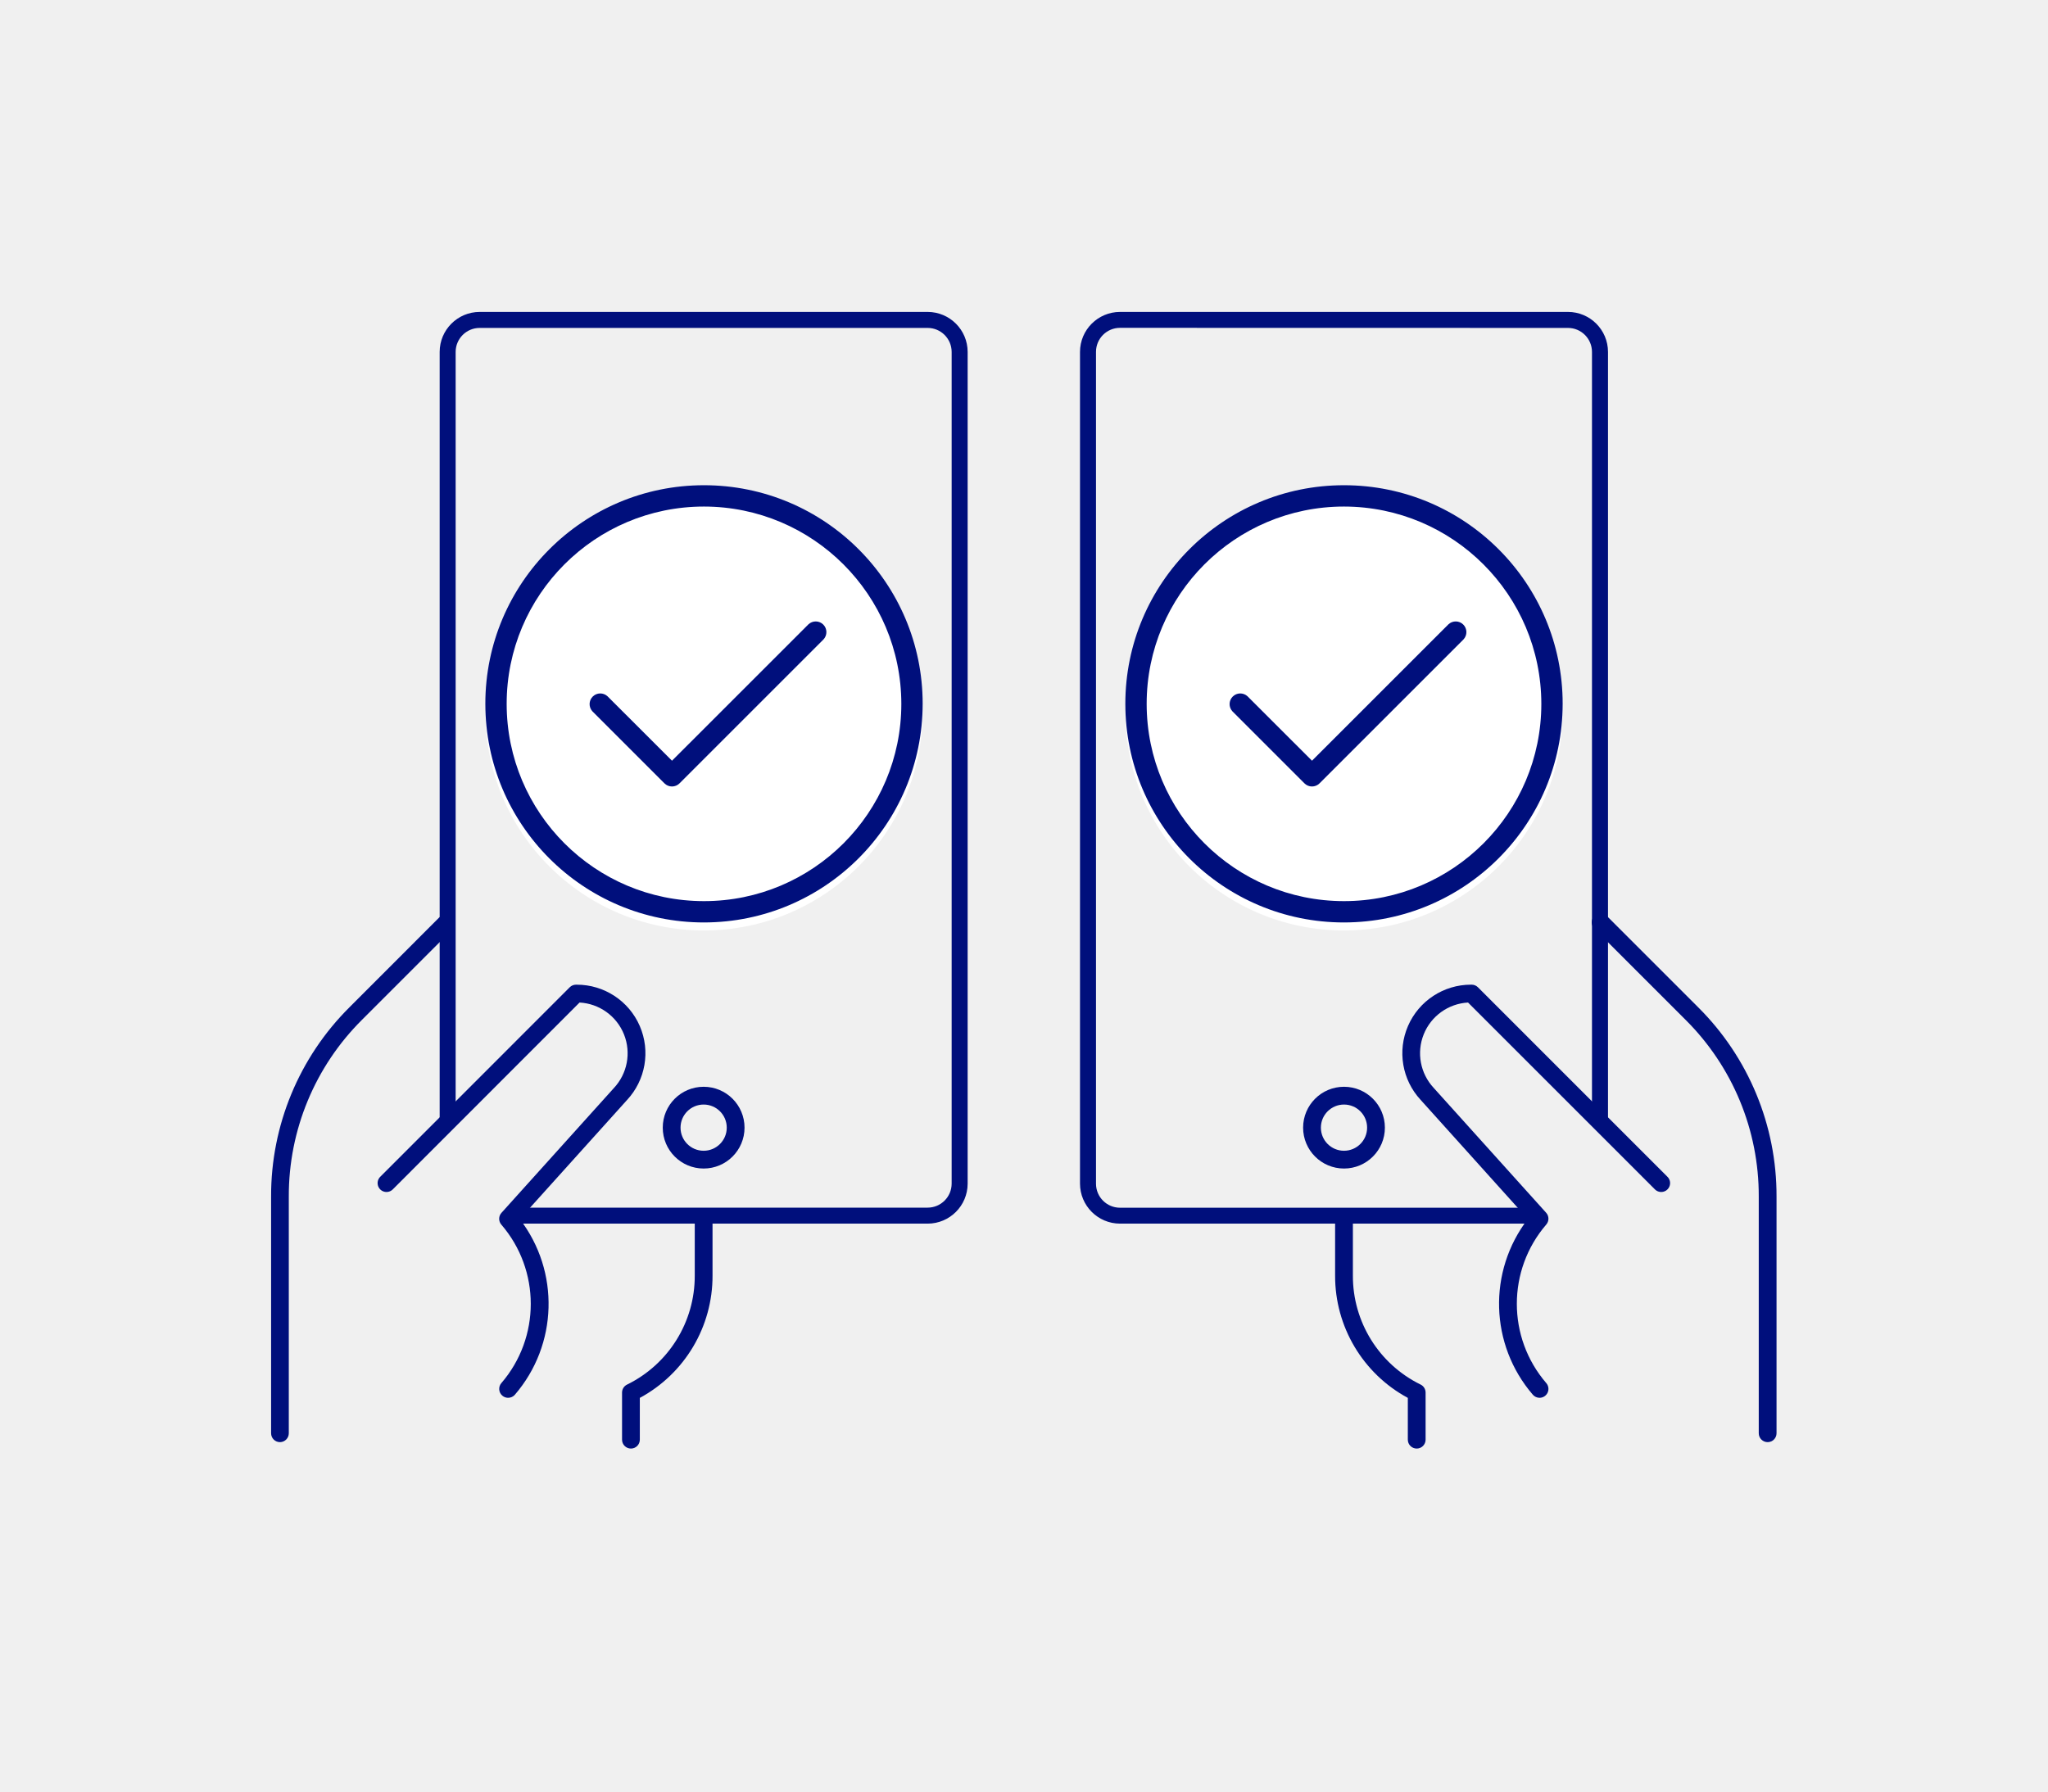
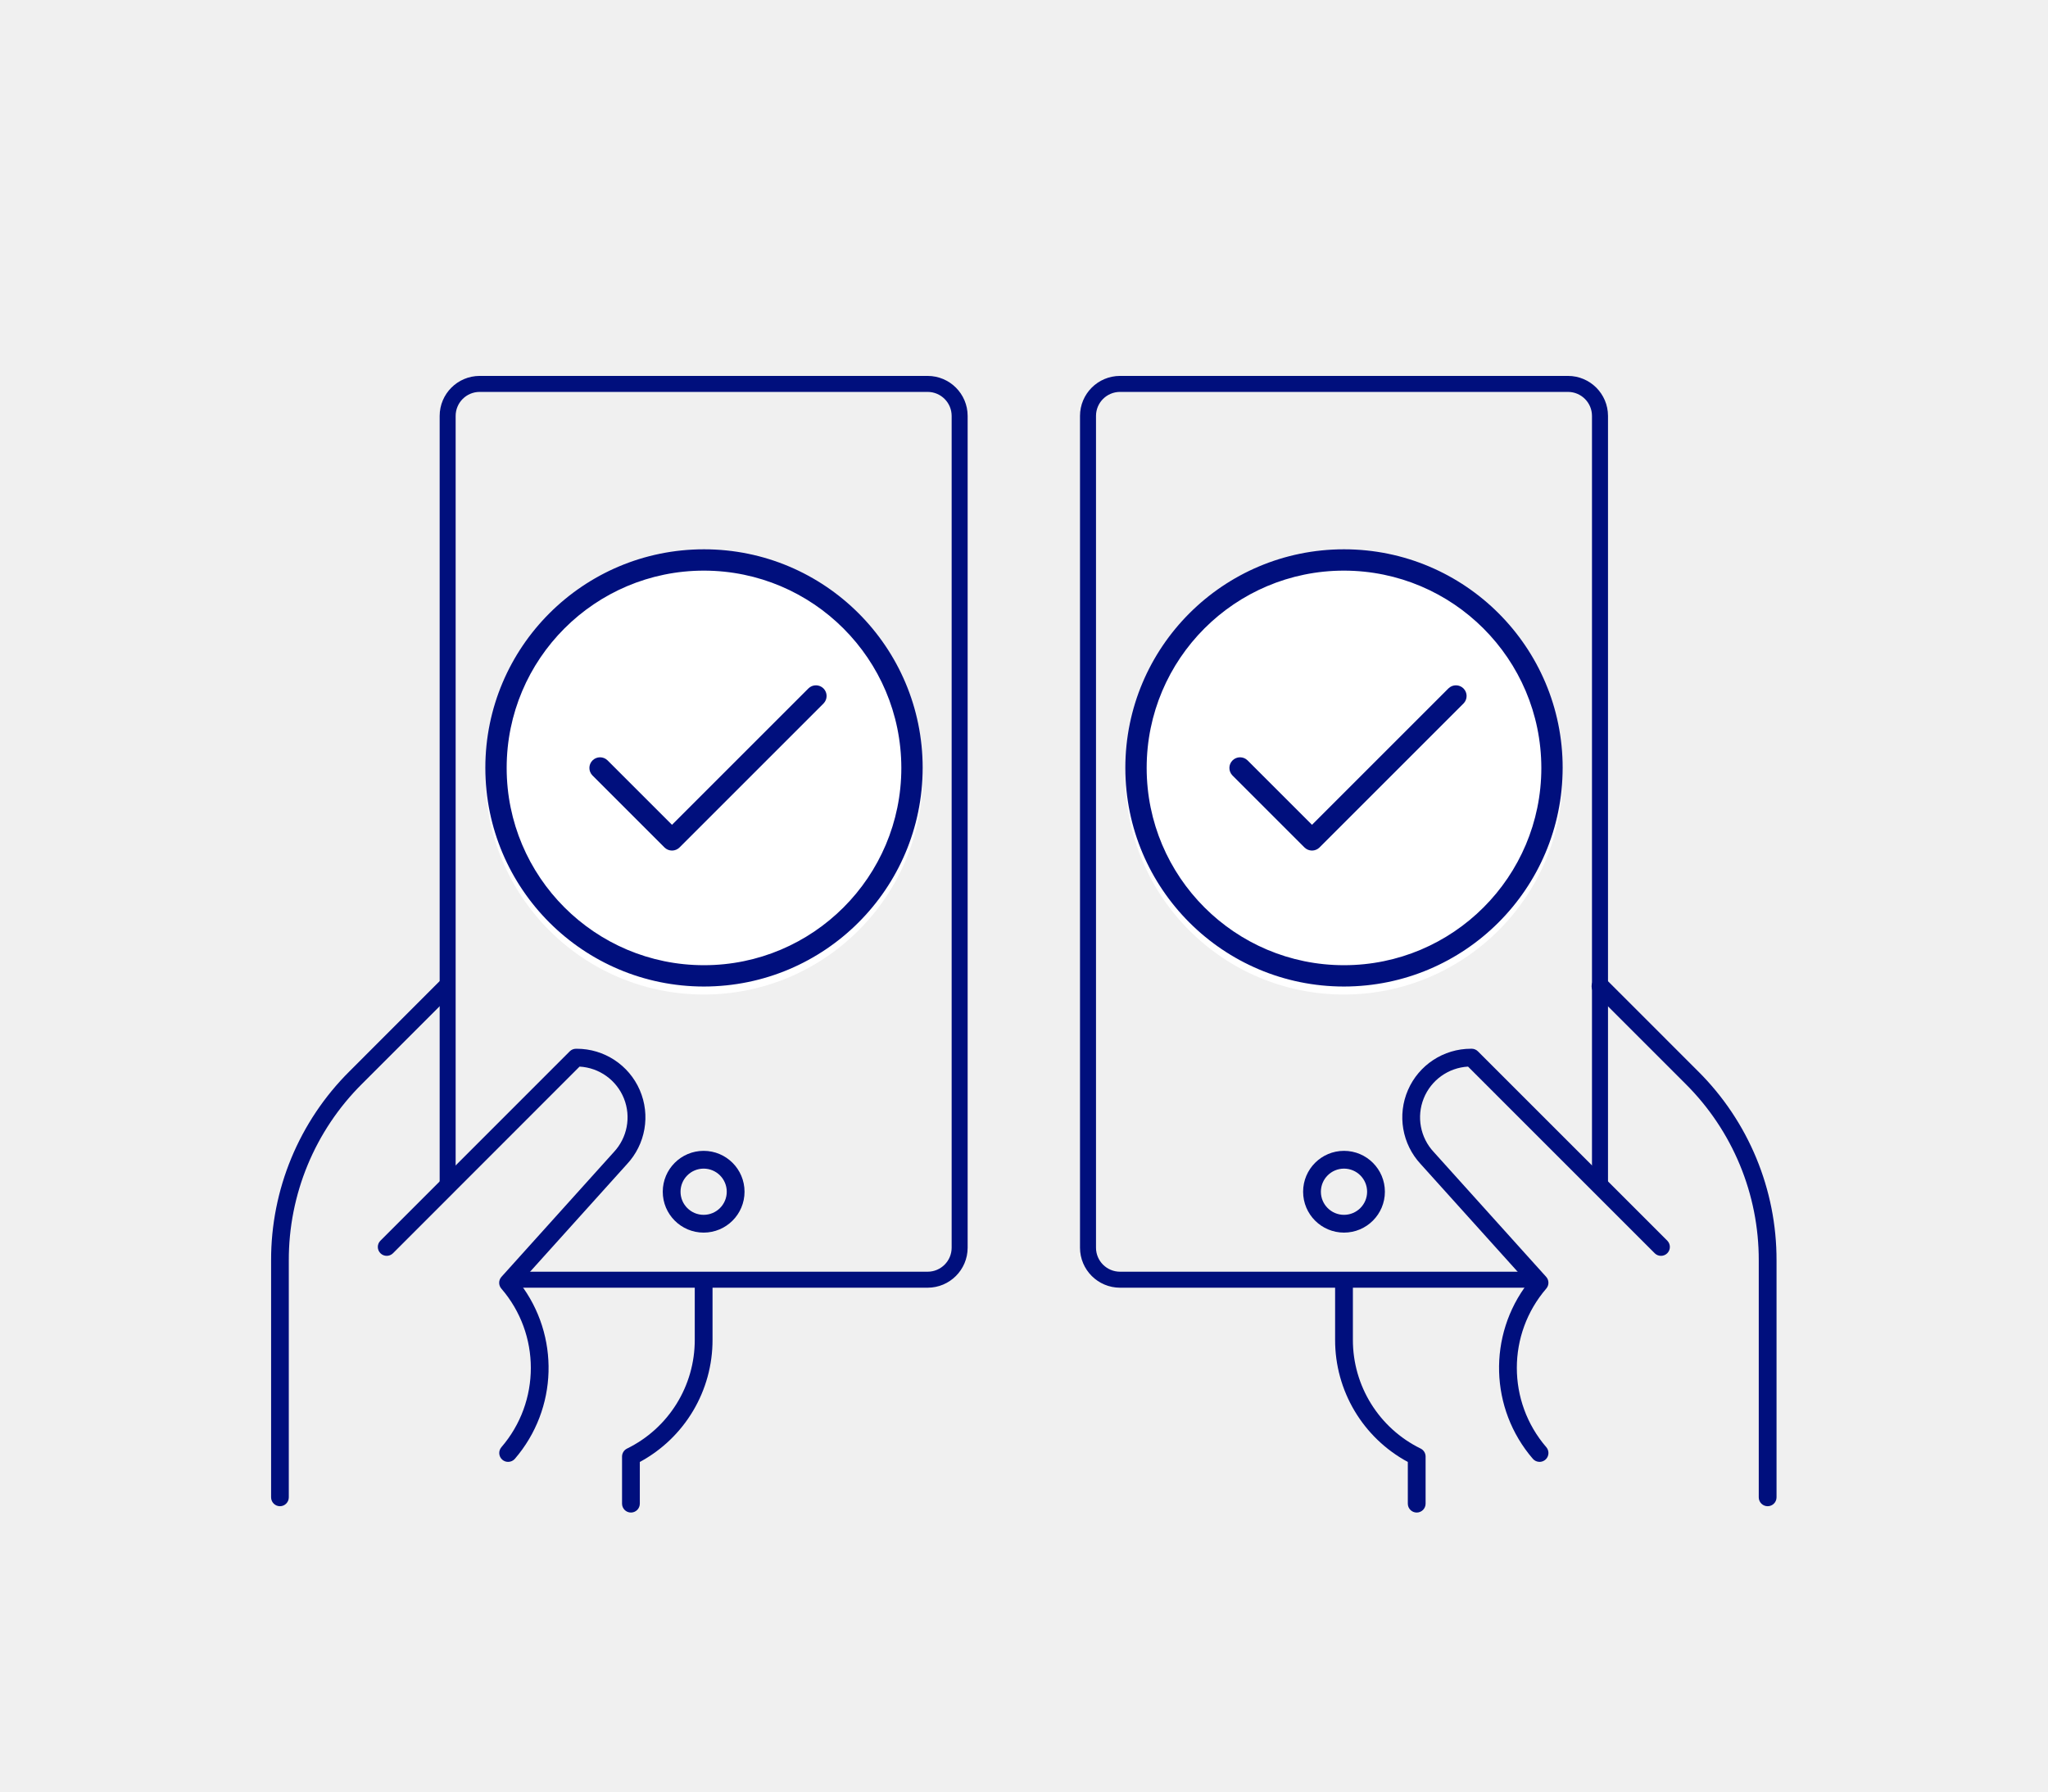
<svg xmlns="http://www.w3.org/2000/svg" id="OUTLINES" viewBox="0 0 1152 1008">
  <defs>
-     <style>.cls-1{fill:#fff;}.cls-2{fill:#000f7c;}</style>
+     <style>.cls-1{fill:#fff;}.cls-2{fill:#000f7d;}</style>
  </defs>
-   <circle class="cls-1" cx="395.99" cy="400.5" r="117" />
-   <path class="cls-1" d="M396,523.5a123,123,0,1,1,123-123A123.14,123.14,0,0,1,396,523.5Zm0-234a111,111,0,1,0,111,111A111.13,111.13,0,0,0,396,289.5Z" />
-   <circle class="cls-1" cx="755.99" cy="400.5" r="117" />
-   <path class="cls-1" d="M756,523.5a123,123,0,1,1,123-123A123.14,123.14,0,0,1,756,523.5Zm0-234a111,111,0,1,0,111,111A111.13,111.13,0,0,0,756,289.5Z" />
-   <path class="cls-2" d="M994.3,811.39a5,5,0,0,1-5-5V673.15a139.56,139.56,0,0,0-41.16-99.36l-51.4-51.4a5,5,0,0,1,7.07-7.07l51.4,51.4A149.5,149.5,0,0,1,999.3,673.15V806.39A5,5,0,0,1,994.3,811.39Z" />
-   <path class="cls-2" d="M796.9,815a5,5,0,0,1-5-5V786.49A77.89,77.89,0,0,1,751,717.64V687a5,5,0,0,1,10,0v30.61A68,68,0,0,0,799.11,779a5,5,0,0,1,2.79,4.48V810A5,5,0,0,1,796.9,815Z" />
-   <path class="cls-2" d="M756,657.45a23,23,0,1,1,23-23A23,23,0,0,1,756,657.45Zm0-36a13,13,0,1,0,13,13A13,13,0,0,0,756,621.45Z" />
-   <path class="cls-2" d="M864.44,688.45H630a22.53,22.53,0,0,1-22.5-22.5V198a22.53,22.53,0,0,1,22.5-22.5H882a22.52,22.52,0,0,1,22.5,22.5V631.21a4.5,4.5,0,0,1-7.68,3.19L826,563.54a29.1,29.1,0,0,0-19.83,48.93l.06.06,61.59,68.41a4.5,4.5,0,0,1-3.34,7.51ZM630,184.45a13.52,13.52,0,0,0-13.5,13.5V666a13.51,13.51,0,0,0,13.5,13.5H854.33l-54.8-60.86a38.09,38.09,0,0,1,27.86-64.08h.45a4.52,4.52,0,0,1,3.14,1.32l64.51,64.52V198a13.51,13.51,0,0,0-13.5-13.5Z" />
-   <path class="cls-2" d="M157.49,811.39a5,5,0,0,1-5-5V673.15a149.54,149.54,0,0,1,44.09-106.43L247,516.26a5,5,0,0,1,7.07,7.07l-50.46,50.46a139.61,139.61,0,0,0-41.16,99.36V806.39A5,5,0,0,1,157.49,811.39Z" />
-   <path class="cls-2" d="M354.9,815h0a5,5,0,0,1-5-5v-26.5a5,5,0,0,1,2.79-4.48,68,68,0,0,0,38.11-61.33V688.45a5,5,0,0,1,10,0v29.19a77.9,77.9,0,0,1-40.9,68.85V810A5,5,0,0,1,354.9,815Z" />
-   <path class="cls-2" d="M395.8,657.45a23,23,0,1,1,23-23A23,23,0,0,1,395.8,657.45Zm0-36a13,13,0,1,0,13,13A13,13,0,0,0,395.8,621.45Z" />
-   <path class="cls-2" d="M521.8,688.45H287.36a4.5,4.5,0,0,1-3.35-7.51l61.6-68.41a29.09,29.09,0,0,0-19.78-49L255,634.4a4.51,4.51,0,0,1-7.69-3.19V198a22.53,22.53,0,0,1,22.5-22.5h252A22.52,22.52,0,0,1,544.3,198V666A22.52,22.52,0,0,1,521.8,688.45Zm-224.34-9H521.8A13.51,13.51,0,0,0,535.3,666V198a13.51,13.51,0,0,0-13.5-13.5h-252A13.52,13.52,0,0,0,256.3,198v422.4l64.52-64.52a4.5,4.5,0,0,1,3.13-1.32h.46a38.09,38.09,0,0,1,27.83,64.11Z" />
-   <path class="cls-2" d="M396,519A123,123,0,1,1,519,396,123.14,123.14,0,0,1,396,519Zm0-234A111,111,0,1,0,507,396,111.13,111.13,0,0,0,396,285Z" />
-   <path class="cls-2" d="M756,519A123,123,0,1,1,879,396,123.14,123.14,0,0,1,756,519Zm0-234A111,111,0,1,0,867,396,111.13,111.13,0,0,0,756,285Z" />
-   <path class="cls-2" d="M738,442.5a6,6,0,0,1-4.24-1.76l-40.5-40.5a6,6,0,0,1,8.48-8.48L738,428l76.76-76.75a6,6,0,0,1,8.48,8.48l-81,81A6,6,0,0,1,738,442.5Z" />
-   <path class="cls-2" d="M378,442.5a6,6,0,0,1-4.24-1.76l-40.5-40.5a6,6,0,0,1,8.48-8.48L378,428l76.76-76.75a6,6,0,0,1,8.48,8.48l-81,81A6,6,0,0,1,378,442.5Z" />
-   <path class="cls-2" d="M866,786.44a5,5,0,0,1-3.79-1.74,78.35,78.35,0,0,1-2.79-98.85l-60.29-67A38.59,38.59,0,0,1,827.39,554h.48a5,5,0,0,1,3.46,1.46L937.9,662.05a5,5,0,1,1-7.07,7.07L825.77,564.05a28.59,28.59,0,0,0-19.28,48.07l63.22,70.21a5,5,0,0,1,.07,6.62,68.37,68.37,0,0,0,0,89.22,5,5,0,0,1-3.78,8.27Z" />
-   <path class="cls-2" d="M285.8,786.44a4.94,4.94,0,0,1-3.26-1.22,5,5,0,0,1-.53-7.05A68.33,68.33,0,0,0,282,689a5,5,0,0,1,.07-6.62l63.16-70.13A28.6,28.6,0,0,0,326,564.05L221,669.12a5,5,0,1,1-7.07-7.07L320.47,555.47a5,5,0,0,1,3.46-1.46h.48a38.59,38.59,0,0,1,28.19,65l-60.22,66.89a78.35,78.35,0,0,1-2.79,98.85A5,5,0,0,1,285.8,786.44Z" />
+   <circle class="cls-1" cx="395.99" cy="436.55" r="117" />
+   <path class="cls-1" d="M396,559.55a123,123,0,1,1,123-123A123.14,123.14,0,0,1,396,559.55Zm0-234a111,111,0,1,0,111,111A111.13,111.13,0,0,0,396,325.55Z" />
+   <circle class="cls-1" cx="755.99" cy="436.55" r="117" />
+   <path class="cls-1" d="M756,559.55a123,123,0,1,1,123-123A123.14,123.14,0,0,1,756,559.55Zm0-234a111,111,0,1,0,111,111A111.13,111.13,0,0,0,756,325.55Z" />
+   <path class="cls-2" d="M994.3,847.44a5,5,0,0,1-5-5V709.2a139.56,139.56,0,0,0-41.16-99.36l-51.4-51.4a5,5,0,0,1,7.07-7.08l51.4,51.4A149.54,149.54,0,0,1,999.3,709.2V842.44A5,5,0,0,1,994.3,847.44Z" />
+   <path class="cls-2" d="M796.9,851a5,5,0,0,1-5-5V822.54A77.9,77.9,0,0,1,751,753.69V723.08a5,5,0,0,1,10,0v30.61A68,68,0,0,0,799.11,815a5,5,0,0,1,2.79,4.48V846A5,5,0,0,1,796.9,851Z" />
+   <path class="cls-2" d="M756,693.5a23,23,0,1,1,23-23A23,23,0,0,1,756,693.5Zm0-36a13,13,0,1,0,13,13A13,13,0,0,0,756,657.5Z" />
+   <path class="cls-2" d="M864.44,724.5H630a22.53,22.53,0,0,1-22.5-22.5V234A22.53,22.53,0,0,1,630,211.5H882a22.52,22.52,0,0,1,22.5,22.5V667.26a4.5,4.5,0,0,1-7.68,3.18L826,599.59a29.1,29.1,0,0,0-19.83,48.93l.06.06L867.78,717a4.5,4.5,0,0,1-3.34,7.51ZM630,220.5a13.52,13.52,0,0,0-13.5,13.5V702A13.52,13.52,0,0,0,630,715.5H854.33l-54.8-60.86a38.09,38.09,0,0,1,27.86-64.08h.45a4.48,4.48,0,0,1,3.14,1.32l64.51,64.52V234A13.51,13.51,0,0,0,882,220.5Z" />
+   <path class="cls-2" d="M157.49,847.44a5,5,0,0,1-5-5V709.2a149.58,149.58,0,0,1,44.09-106.44L247,552.31a5,5,0,0,1,7.07,7.07l-50.46,50.46a139.61,139.61,0,0,0-41.16,99.36V842.44A5,5,0,0,1,157.49,847.44Z" />
+   <path class="cls-2" d="M354.9,851h0a5,5,0,0,1-5-5V819.5a5,5,0,0,1,2.79-4.48,68,68,0,0,0,38.11-61.33V724.5a5,5,0,0,1,10,0v29.19a77.91,77.91,0,0,1-40.9,68.85V846A5,5,0,0,1,354.9,851Z" />
+   <path class="cls-2" d="M395.8,693.5a23,23,0,1,1,23-23A23,23,0,0,1,395.8,693.5Zm0-36a13,13,0,1,0,13,13A13,13,0,0,0,395.8,657.5Z" />
+   <path class="cls-2" d="M521.8,724.5H287.36A4.5,4.5,0,0,1,284,717l61.6-68.41a29.09,29.09,0,0,0-19.78-49L255,670.44a4.5,4.5,0,0,1-7.69-3.18V234a22.53,22.53,0,0,1,22.5-22.5h252A22.52,22.52,0,0,1,544.3,234V702A22.52,22.52,0,0,1,521.8,724.5Zm-224.34-9H521.8A13.51,13.51,0,0,0,535.3,702V234a13.51,13.51,0,0,0-13.5-13.5h-252A13.52,13.52,0,0,0,256.3,234V656.4l64.52-64.52a4.46,4.46,0,0,1,3.13-1.32h.46a38.09,38.09,0,0,1,27.83,64.11Z" />
+   <path class="cls-2" d="M396,555.05a123,123,0,1,1,123-123A123.14,123.14,0,0,1,396,555.05Zm0-234a111,111,0,1,0,111,111A111.13,111.13,0,0,0,396,321.05Z" />
+   <path class="cls-2" d="M756,555.05a123,123,0,1,1,123-123A123.14,123.14,0,0,1,756,555.05Zm0-234a111,111,0,1,0,111,111A111.13,111.13,0,0,0,756,321.05Z" />
+   <path class="cls-2" d="M738,478.55a6,6,0,0,1-4.24-1.76l-40.5-40.5a6,6,0,0,1,8.48-8.49L738,464.06l76.76-76.76a6,6,0,0,1,8.48,8.49l-81,81A6,6,0,0,1,738,478.55Z" />
+   <path class="cls-2" d="M378,478.55a6,6,0,0,1-4.24-1.76l-40.5-40.5a6,6,0,0,1,8.48-8.49L378,464.06l76.76-76.76a6,6,0,0,1,8.48,8.49l-81,81A6,6,0,0,1,378,478.55Z" />
+   <path class="cls-2" d="M866,822.49a5,5,0,0,1-3.79-1.74,78.37,78.37,0,0,1-2.79-98.86l-60.29-66.95a38.6,38.6,0,0,1,28.26-64.89h.48a5,5,0,0,1,3.46,1.46L937.9,698.1a5,5,0,0,1-7.07,7.07L825.77,600.1a28.59,28.59,0,0,0-19.28,48.07l63.22,70.21a5,5,0,0,1,.07,6.61,68.38,68.38,0,0,0,0,89.23,5,5,0,0,1-3.78,8.27Z" />
+   <path class="cls-2" d="M285.8,822.49a4.94,4.94,0,0,1-3.26-1.22,5,5,0,0,1-.53-7A68.35,68.35,0,0,0,282,725a5,5,0,0,1,.07-6.61l63.16-70.14A28.59,28.59,0,0,0,326,600.1L221,705.17a5,5,0,0,1-7.07-7.07L320.47,591.52a5,5,0,0,1,3.46-1.46h.48a38.59,38.59,0,0,1,28.19,65l-60.22,66.88a78.37,78.37,0,0,1-2.79,98.86A5,5,0,0,1,285.8,822.49Z" />
</svg>
